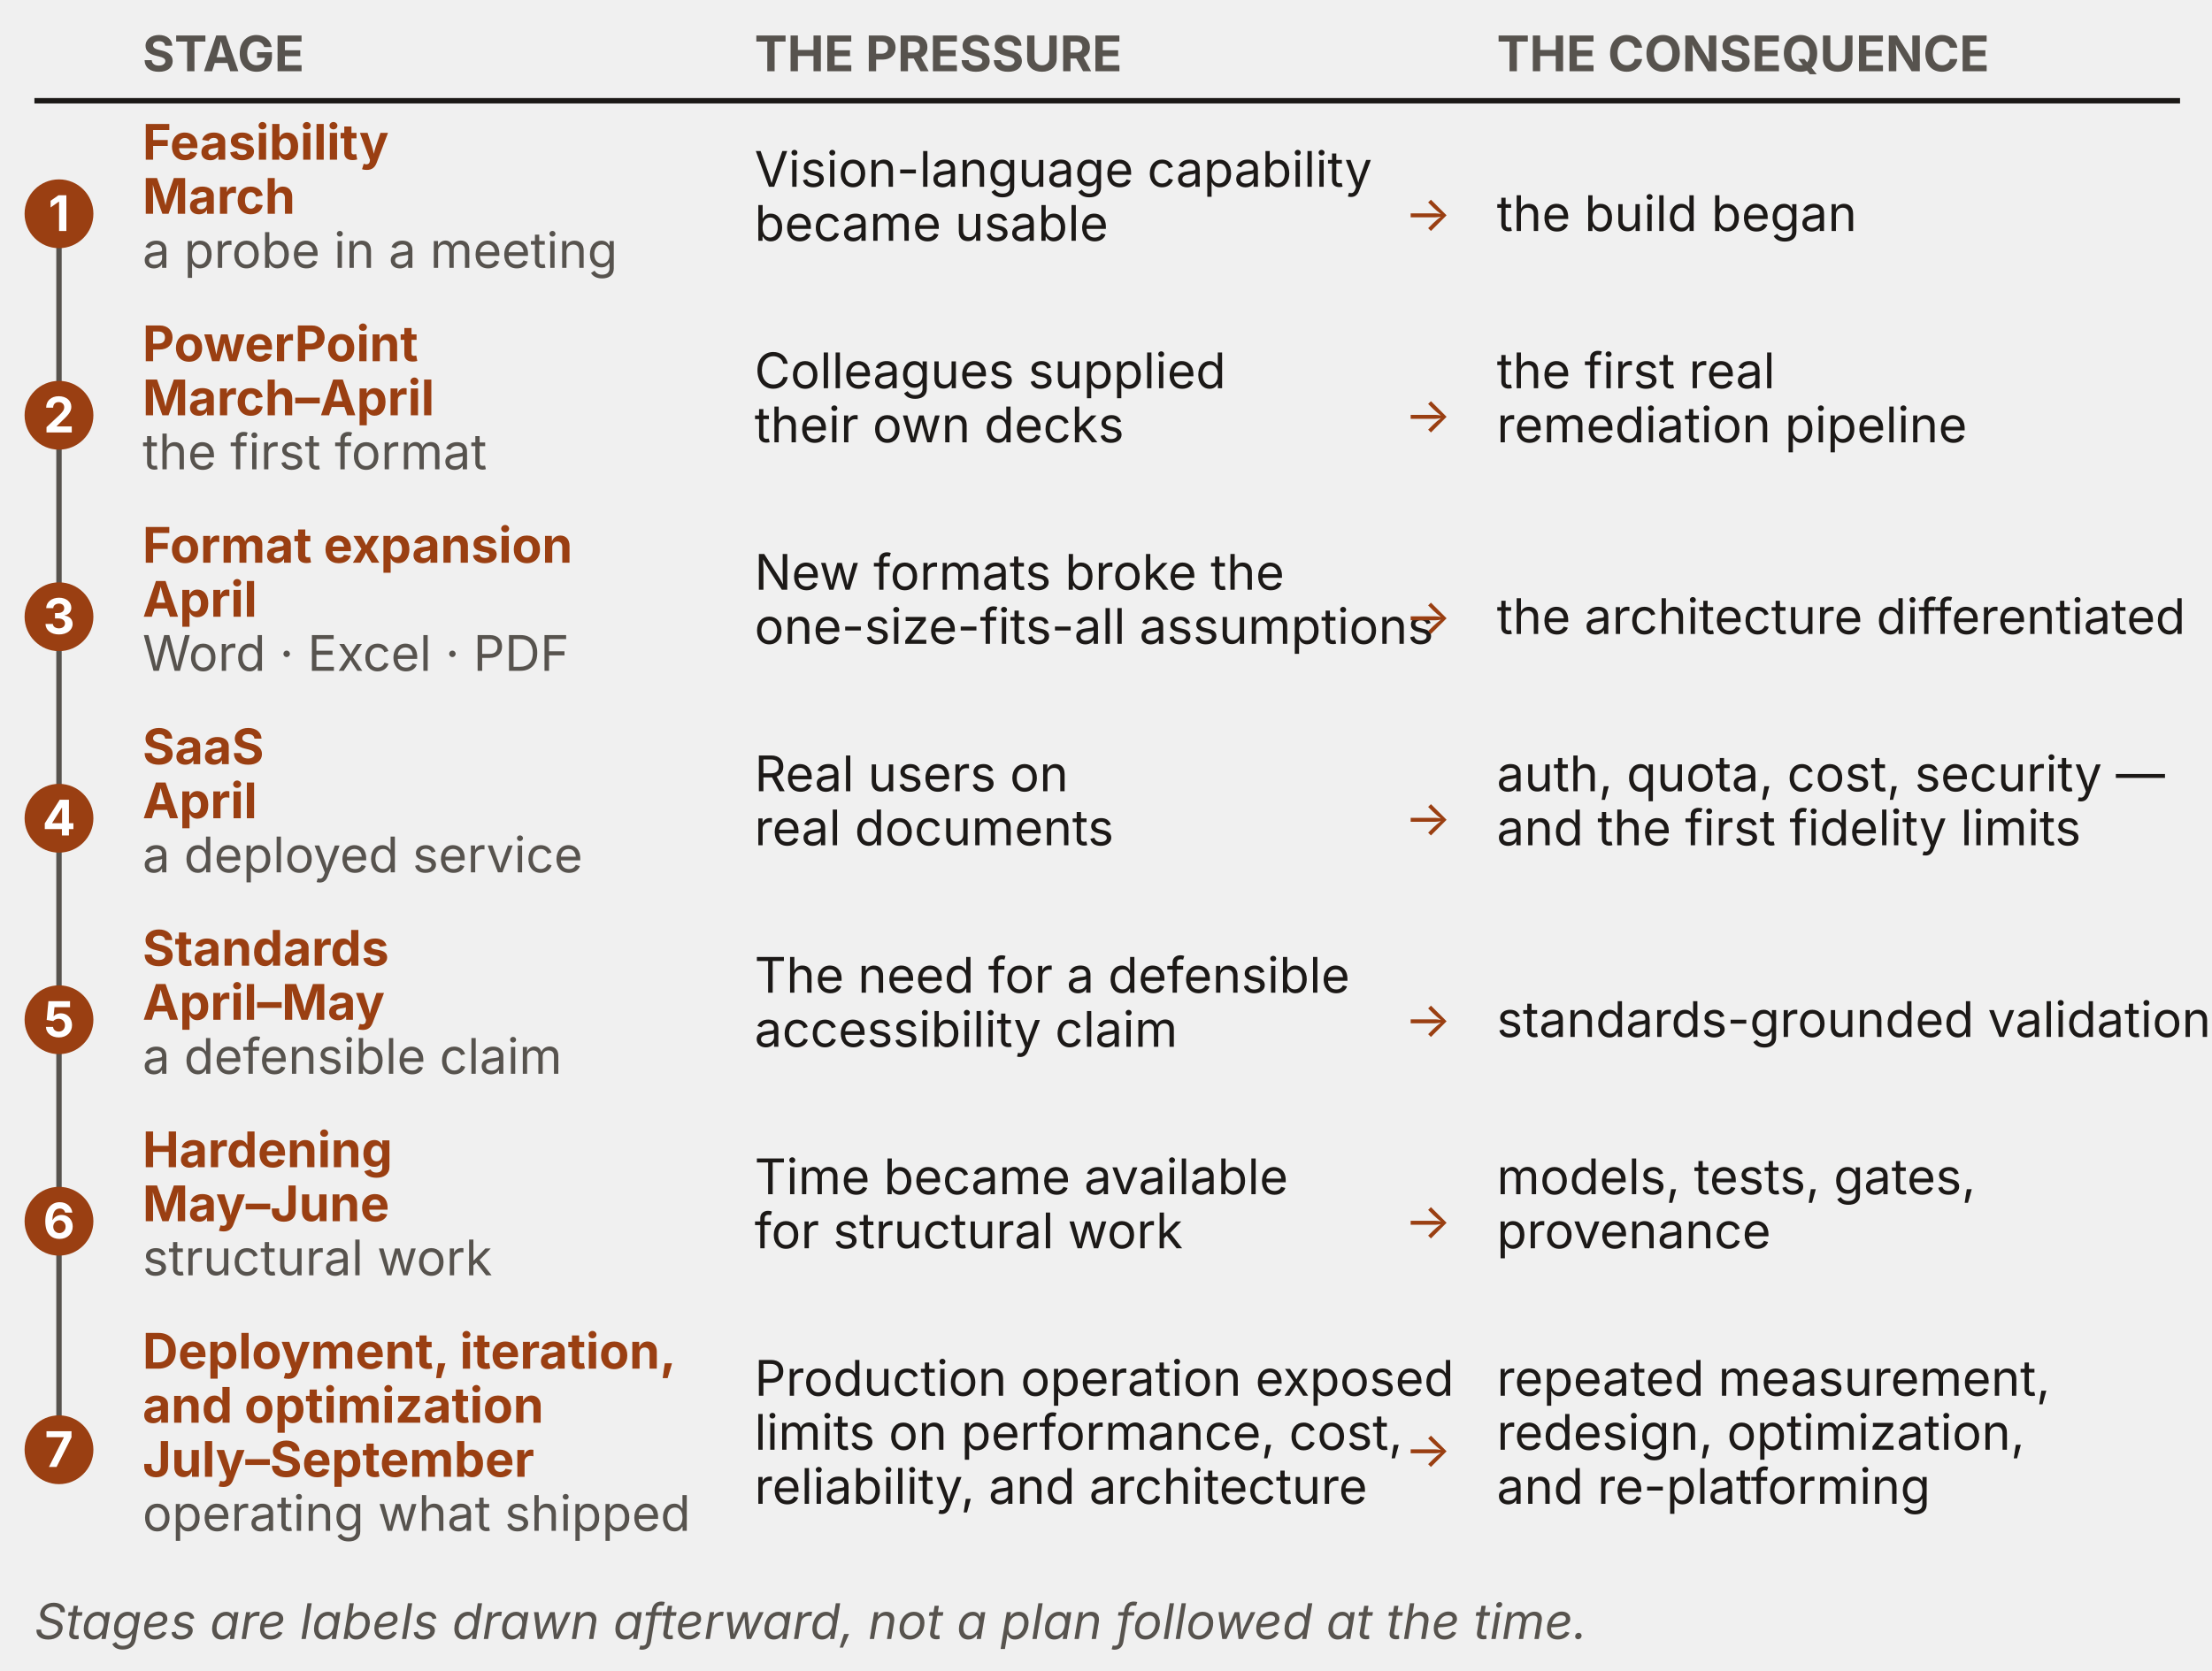
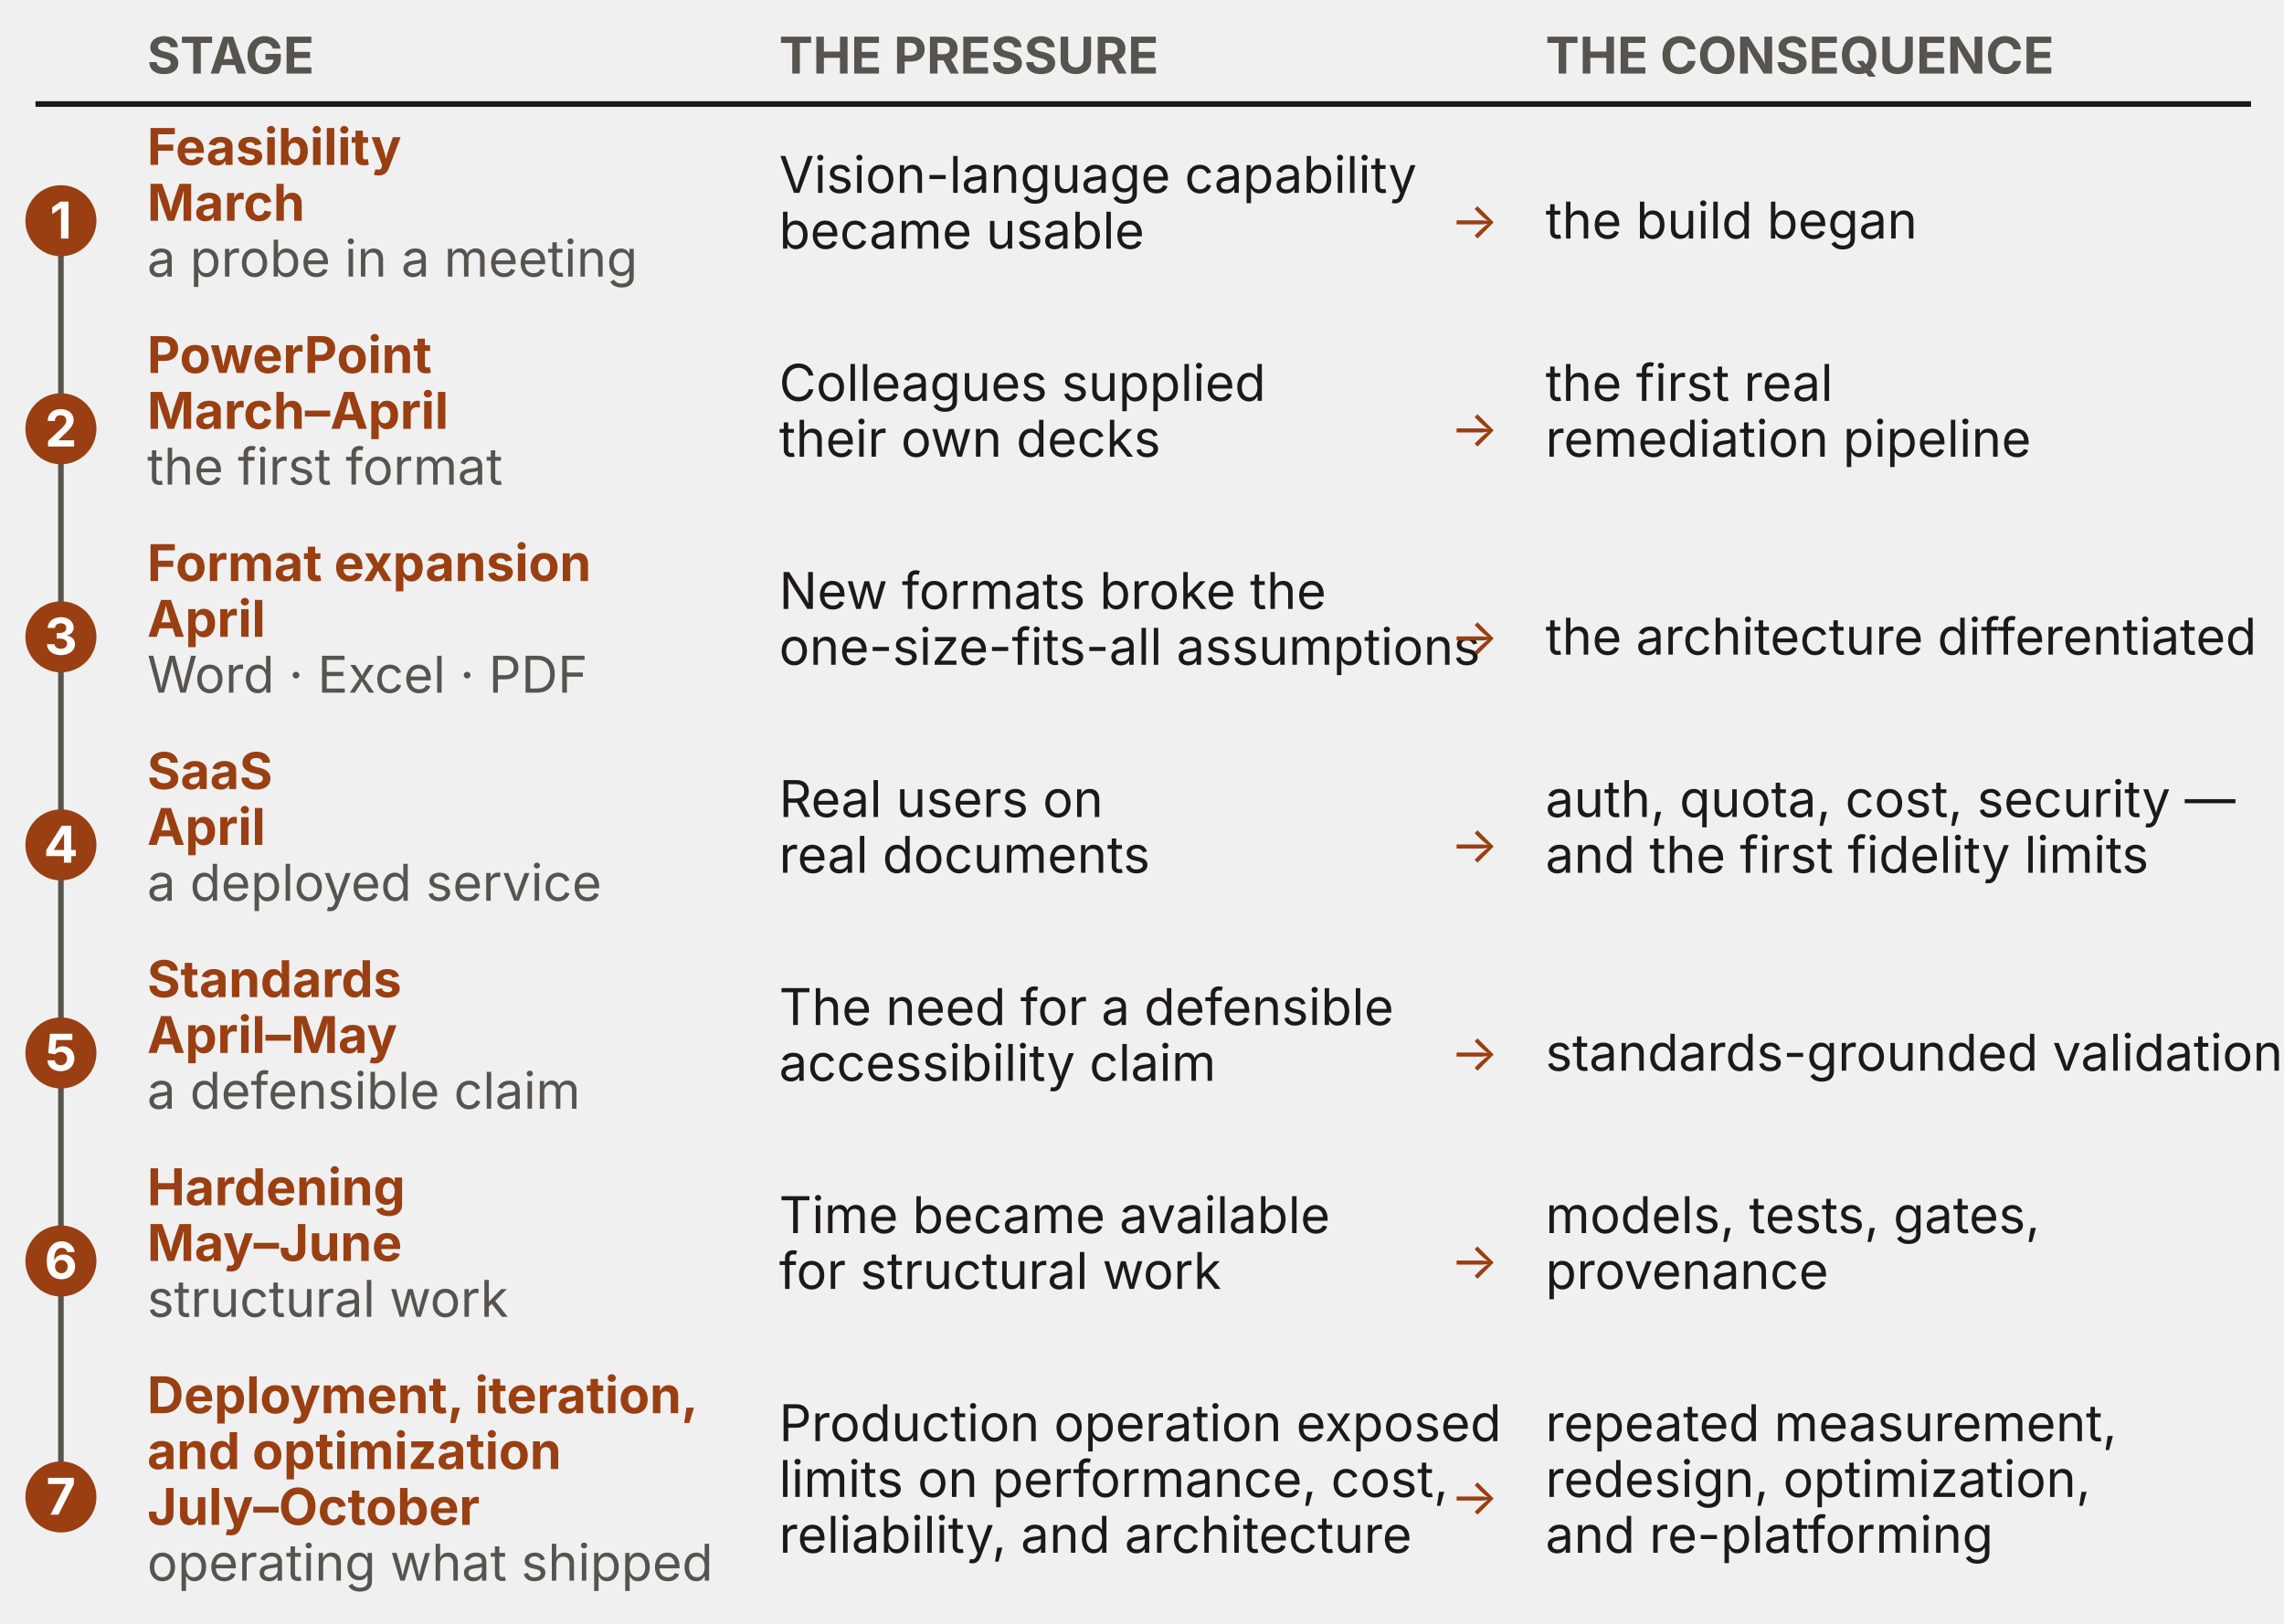
- <svg xmlns="http://www.w3.org/2000/svg" viewBox="0 0 900 680" width="900" height="680" role="img" aria-labelledby="bsTitle bsDesc" font-family="'Source Sans 3', -apple-system, 'Segoe UI', sans-serif">
+ <svg xmlns="http://www.w3.org/2000/svg" viewBox="0 0 900 640" width="900" height="640" role="img" aria-labelledby="bsTitle bsDesc" font-family="'Source Sans 3', -apple-system, 'Segoe UI', sans-serif">
  <defs>
    <marker id="ink-arrow" viewBox="0 0 10 10" refX="9" refY="5" markerWidth="8" markerHeight="8" markerUnits="userSpaceOnUse" orient="auto">
      <path d="M0 0 L10 5 L0 10 Z" fill="#1c1917" />
    </marker>
    <marker id="muted-arrow" viewBox="0 0 10 10" refX="9" refY="5" markerWidth="8" markerHeight="8" markerUnits="userSpaceOnUse" orient="auto">
      <path d="M0 0 L10 5 L0 10 Z" fill="#57534e" />
    </marker>
    <marker id="rust-arrow" viewBox="0 0 10 10" refX="9" refY="5" markerWidth="8" markerHeight="8" markerUnits="userSpaceOnUse" orient="auto">
      <path d="M0 0 L10 5 L0 10 Z" fill="#9a3f12" />
    </marker>
    <marker id="blue-arrow" viewBox="0 0 10 10" refX="9" refY="5" markerWidth="8" markerHeight="8" markerUnits="userSpaceOnUse" orient="auto">
      <path d="M0 0 L10 5 L0 10 Z" fill="#2f5169" />
    </marker>
    <marker id="green-arrow" viewBox="0 0 10 10" refX="9" refY="5" markerWidth="8" markerHeight="8" markerUnits="userSpaceOnUse" orient="auto">
      <path d="M0 0 L10 5 L0 10 Z" fill="#1f7a4d" />
    </marker>
    <marker id="red-arrow" viewBox="0 0 10 10" refX="9" refY="5" markerWidth="8" markerHeight="8" markerUnits="userSpaceOnUse" orient="auto">
      <path d="M0 0 L10 5 L0 10 Z" fill="#b23b3b" />
    </marker>
  </defs>
  <text x="58" y="29" text-anchor="start" font-size="20" fill="#57534e" font-weight="700">STAGE</text>
  <text x="307" y="29" text-anchor="start" font-size="20" fill="#57534e" font-weight="700">THE PRESSURE</text>
  <text x="609" y="29" text-anchor="start" font-size="20" fill="#57534e" font-weight="700">THE CONSEQUENCE</text>
  <path d="M14 41 L887 41" fill="none" stroke="#1c1917" stroke-width="2.2" />
  <path d="M24 86 L24 591" fill="none" stroke="#57534e" stroke-width="2.2" />
  <circle cx="24" cy="87" r="14" fill="#9a3f12" />
  <text x="24" y="94" text-anchor="middle" font-size="20" fill="#ffffff" font-weight="700">1</text>
  <text x="58" y="65" text-anchor="start" font-size="20" fill="#9a3f12" font-weight="700">Feasibility</text>
  <text x="58" y="87" text-anchor="start" font-size="20" fill="#9a3f12" font-weight="700">March</text>
  <text x="58" y="109" text-anchor="start" font-size="20" fill="#57534e">a probe in a meeting</text>
  <text x="307" y="76" text-anchor="start" font-size="20" fill="#1c1917">Vision-language capability</text>
  <text x="307" y="98" text-anchor="start" font-size="20" fill="#1c1917">became usable</text>
  <text x="581" y="94" text-anchor="middle" font-size="20" fill="#9a3f12">→</text>
  <text x="609" y="94" text-anchor="start" font-size="20" fill="#1c1917">the build began</text>
  <circle cx="24" cy="169" r="14" fill="#9a3f12" />
  <text x="24" y="176" text-anchor="middle" font-size="20" fill="#ffffff" font-weight="700">2</text>
  <text x="58" y="147" text-anchor="start" font-size="20" fill="#9a3f12" font-weight="700">PowerPoint</text>
  <text x="58" y="169" text-anchor="start" font-size="20" fill="#9a3f12" font-weight="700">March–April</text>
  <text x="58" y="191" text-anchor="start" font-size="20" fill="#57534e">the first format</text>
  <text x="307" y="158" text-anchor="start" font-size="20" fill="#1c1917">Colleagues supplied</text>
  <text x="307" y="180" text-anchor="start" font-size="20" fill="#1c1917">their own decks</text>
  <text x="581" y="176" text-anchor="middle" font-size="20" fill="#9a3f12">→</text>
  <text x="609" y="158" text-anchor="start" font-size="20" fill="#1c1917">the first real</text>
  <text x="609" y="180" text-anchor="start" font-size="20" fill="#1c1917">remediation pipeline</text>
  <circle cx="24" cy="251" r="14" fill="#9a3f12" />
  <text x="24" y="258" text-anchor="middle" font-size="20" fill="#ffffff" font-weight="700">3</text>
  <text x="58" y="229" text-anchor="start" font-size="20" fill="#9a3f12" font-weight="700">Format expansion</text>
  <text x="58" y="251" text-anchor="start" font-size="20" fill="#9a3f12" font-weight="700">April</text>
  <text x="58" y="273" text-anchor="start" font-size="20" fill="#57534e">Word · Excel · PDF</text>
  <text x="307" y="240" text-anchor="start" font-size="20" fill="#1c1917">New formats broke the</text>
  <text x="307" y="262" text-anchor="start" font-size="20" fill="#1c1917">one-size-fits-all assumptions</text>
  <text x="581" y="258" text-anchor="middle" font-size="20" fill="#9a3f12">→</text>
  <text x="609" y="258" text-anchor="start" font-size="20" fill="#1c1917">the architecture differentiated</text>
  <circle cx="24" cy="333" r="14" fill="#9a3f12" />
  <text x="24" y="340" text-anchor="middle" font-size="20" fill="#ffffff" font-weight="700">4</text>
  <text x="58" y="311" text-anchor="start" font-size="20" fill="#9a3f12" font-weight="700">SaaS</text>
  <text x="58" y="333" text-anchor="start" font-size="20" fill="#9a3f12" font-weight="700">April</text>
  <text x="58" y="355" text-anchor="start" font-size="20" fill="#57534e">a deployed service</text>
  <text x="307" y="322" text-anchor="start" font-size="20" fill="#1c1917">Real users on</text>
  <text x="307" y="344" text-anchor="start" font-size="20" fill="#1c1917">real documents</text>
  <text x="581" y="340" text-anchor="middle" font-size="20" fill="#9a3f12">→</text>
  <text x="609" y="322" text-anchor="start" font-size="20" fill="#1c1917">auth, quota, cost, security —</text>
  <text x="609" y="344" text-anchor="start" font-size="20" fill="#1c1917">and the first fidelity limits</text>
  <circle cx="24" cy="415" r="14" fill="#9a3f12" />
  <text x="24" y="422" text-anchor="middle" font-size="20" fill="#ffffff" font-weight="700">5</text>
  <text x="58" y="393" text-anchor="start" font-size="20" fill="#9a3f12" font-weight="700">Standards</text>
  <text x="58" y="415" text-anchor="start" font-size="20" fill="#9a3f12" font-weight="700">April–May</text>
  <text x="58" y="437" text-anchor="start" font-size="20" fill="#57534e">a defensible claim</text>
  <text x="307" y="404" text-anchor="start" font-size="20" fill="#1c1917">The need for a defensible</text>
  <text x="307" y="426" text-anchor="start" font-size="20" fill="#1c1917">accessibility claim</text>
  <text x="581" y="422" text-anchor="middle" font-size="20" fill="#9a3f12">→</text>
  <text x="609" y="422" text-anchor="start" font-size="20" fill="#1c1917">standards-grounded validation</text>
  <circle cx="24" cy="497" r="14" fill="#9a3f12" />
  <text x="24" y="504" text-anchor="middle" font-size="20" fill="#ffffff" font-weight="700">6</text>
  <text x="58" y="475" text-anchor="start" font-size="20" fill="#9a3f12" font-weight="700">Hardening</text>
  <text x="58" y="497" text-anchor="start" font-size="20" fill="#9a3f12" font-weight="700">May–June</text>
  <text x="58" y="519" text-anchor="start" font-size="20" fill="#57534e">structural work</text>
  <text x="307" y="486" text-anchor="start" font-size="20" fill="#1c1917">Time became available</text>
  <text x="307" y="508" text-anchor="start" font-size="20" fill="#1c1917">for structural work</text>
  <text x="581" y="504" text-anchor="middle" font-size="20" fill="#9a3f12">→</text>
  <text x="609" y="486" text-anchor="start" font-size="20" fill="#1c1917">models, tests, gates,</text>
  <text x="609" y="508" text-anchor="start" font-size="20" fill="#1c1917">provenance</text>
  <circle cx="24" cy="590" r="14" fill="#9a3f12" />
  <text x="24" y="597" text-anchor="middle" font-size="20" fill="#ffffff" font-weight="700">7</text>
  <text x="58" y="557" text-anchor="start" font-size="20" fill="#9a3f12" font-weight="700">Deployment, iteration,</text>
  <text x="58" y="579" text-anchor="start" font-size="20" fill="#9a3f12" font-weight="700">and optimization</text>
-   <text x="58" y="601" text-anchor="start" font-size="20" fill="#9a3f12" font-weight="700">July–September</text>
+   <text x="58" y="601" text-anchor="start" font-size="20" fill="#9a3f12" font-weight="700">July–October</text>
  <text x="58" y="623" text-anchor="start" font-size="20" fill="#57534e">operating what shipped</text>
  <text x="307" y="568" text-anchor="start" font-size="20" fill="#1c1917">Production operation exposed</text>
  <text x="307" y="590" text-anchor="start" font-size="20" fill="#1c1917">limits on performance, cost,</text>
  <text x="307" y="612" text-anchor="start" font-size="20" fill="#1c1917">reliability, and architecture</text>
  <text x="581" y="597" text-anchor="middle" font-size="20" fill="#9a3f12">→</text>
  <text x="609" y="568" text-anchor="start" font-size="20" fill="#1c1917">repeated measurement,</text>
  <text x="609" y="590" text-anchor="start" font-size="20" fill="#1c1917">redesign, optimization,</text>
  <text x="609" y="612" text-anchor="start" font-size="20" fill="#1c1917">and re-platforming</text>
-   <text x="14" y="667" text-anchor="start" font-size="20" fill="#57534e" font-style="italic">Stages are labels drawn afterward, not a plan followed at the time.</text>
</svg>
